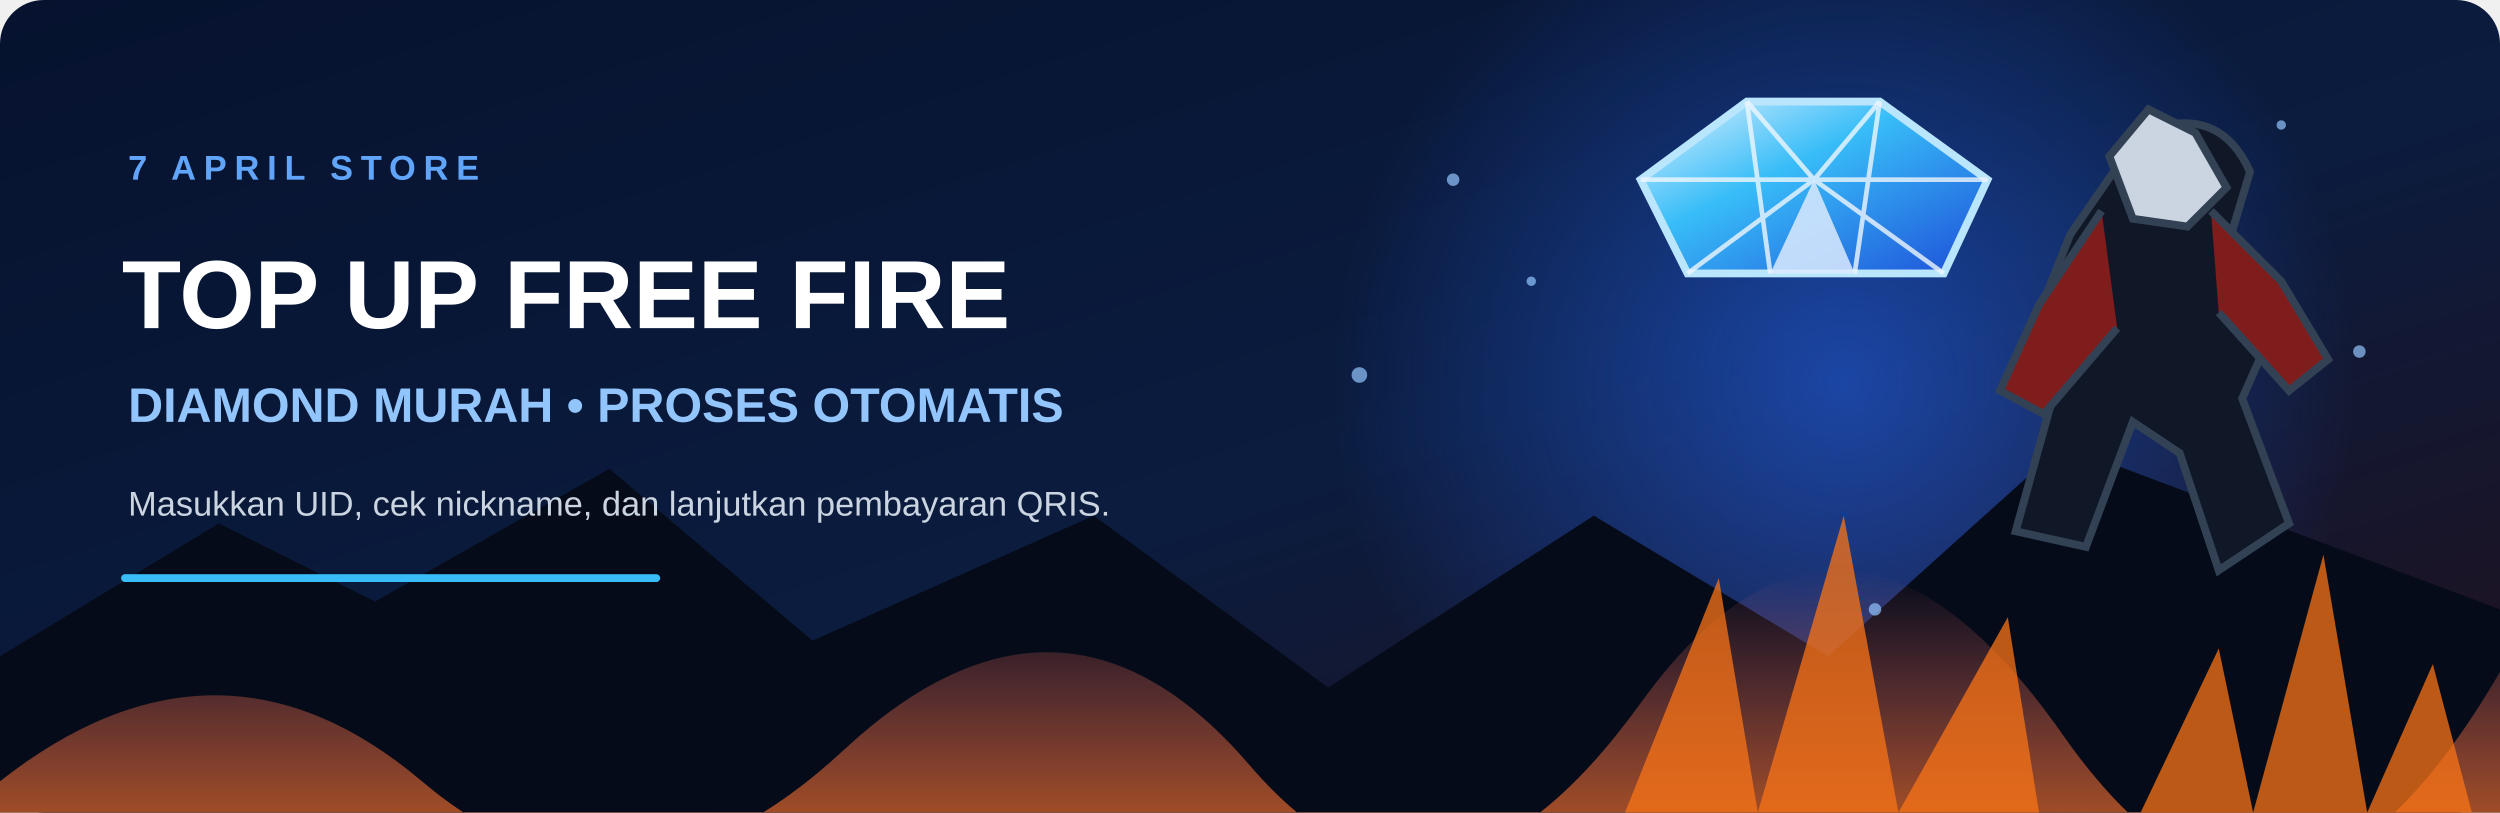
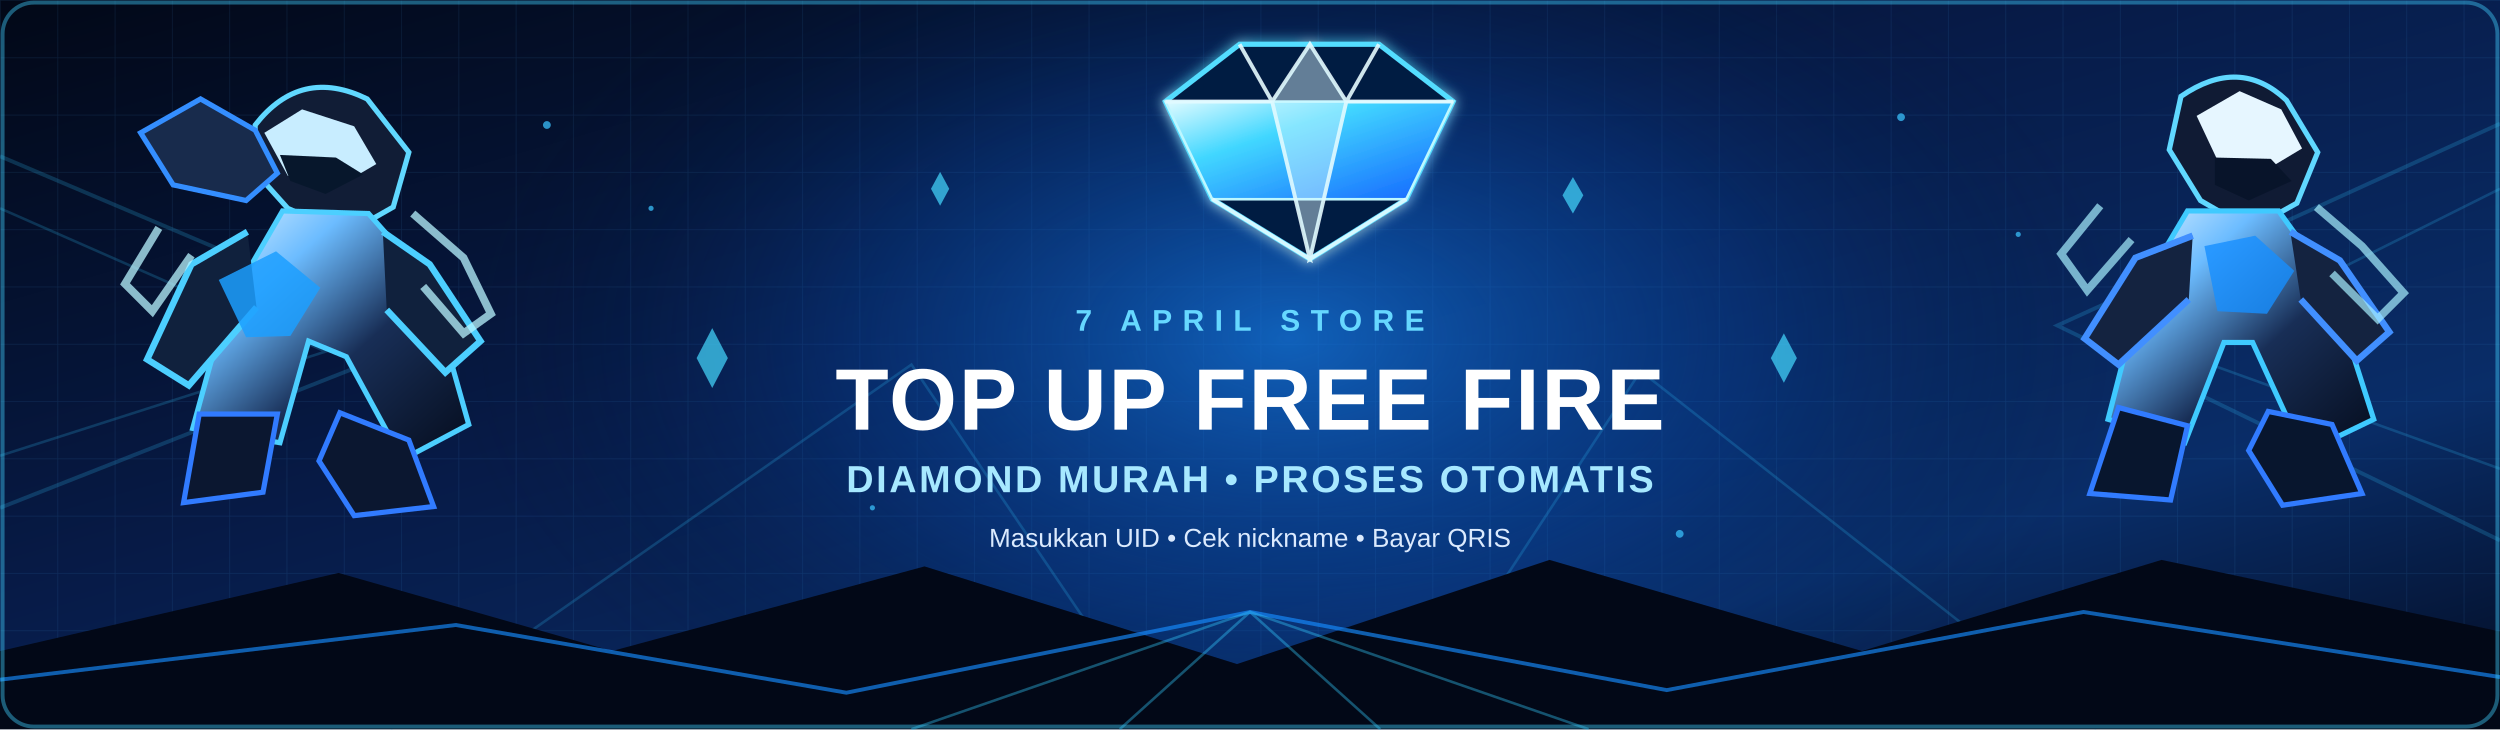
- <svg xmlns="http://www.w3.org/2000/svg" viewBox="0 0 1600 520" role="img" aria-labelledby="title desc">
+ <svg xmlns="http://www.w3.org/2000/svg" viewBox="0 0 1920 560" role="img" aria-labelledby="title desc">
  <defs>
-     <linearGradient id="bg" x1="0" y1="0" x2="1" y2="1">
-       <stop stop-color="#06122e" />
-       <stop offset=".55" stop-color="#0b1c3f" />
-       <stop offset="1" stop-color="#21101b" />
+     <linearGradient id="night" x1="0" y1="0" x2="1" y2="1">
+       <stop stop-color="#020817" />
+       <stop offset=".42" stop-color="#071b48" />
+       <stop offset=".76" stop-color="#092d68" />
+       <stop offset="1" stop-color="#030b20" />
    </linearGradient>
-     <linearGradient id="fire" x1="0" y1="1" x2="0" y2="0">
-       <stop stop-color="#f97316" />
-       <stop offset="1" stop-color="#fb7185" stop-opacity="0" />
+     <radialGradient id="core">
+       <stop stop-color="#147de8" stop-opacity=".7" />
+       <stop offset=".55" stop-color="#0753bd" stop-opacity=".25" />
+       <stop offset="1" stop-color="#00112e" stop-opacity="0" />
+     </radialGradient>
+     <linearGradient id="cyan" x1="0" y1="0" x2="1" y2="1">
+       <stop stop-color="#e0fbff" />
+       <stop offset=".35" stop-color="#42d7ff" />
+       <stop offset="1" stop-color="#1261ff" />
    </linearGradient>
-     <linearGradient id="gem" x1="0" y1="0" x2="1" y2="1">
-       <stop stop-color="#e0f2fe" />
-       <stop offset=".4" stop-color="#38bdf8" />
-       <stop offset="1" stop-color="#1d4ed8" />
+     <linearGradient id="armor" x1="0" y1="0" x2="1" y2="1">
+       <stop stop-color="#e9f7ff" />
+       <stop offset=".28" stop-color="#6cbcff" />
+       <stop offset=".58" stop-color="#182e56" />
+       <stop offset="1" stop-color="#050c1c" />
    </linearGradient>
-     <radialGradient id="glow">
-       <stop stop-color="#2563eb" stop-opacity=".6" />
-       <stop offset="1" stop-color="#2563eb" stop-opacity="0" />
-     </radialGradient>
+     <linearGradient id="violet" x1="0" y1="0" x2="1" y2="1">
+       <stop stop-color="#5ce9ff" />
+       <stop offset="1" stop-color="#795bff" />
+     </linearGradient>
+     <filter id="blur">
+       <feGaussianBlur stdDeviation="24" />
+     </filter>
+     <filter id="glow">
+       <feGaussianBlur stdDeviation="5" result="b" />
+       <feMerge>
+         <feMergeNode in="b" />
+         <feMergeNode in="SourceGraphic" />
+       </feMerge>
+     </filter>
+     <pattern id="grid" width="44" height="44" patternUnits="userSpaceOnUse">
+       <path d="M44 0H0V44" fill="none" stroke="#4ebcff" stroke-opacity=".12" stroke-width="1" />
+     </pattern>
  </defs>
-   <rect width="1600" height="520" rx="28" fill="url(#bg)" />
-   <circle cx="1180" cy="245" r="330" fill="url(#glow)" />
-   <path d="M0 420 140 335 240 385 390 300 520 410 700 330 850 440 1020 330 1170 420 1320 285 1600 390V520H0Z" fill="#050b18" />
-   <path d="M0 500Q140 390 270 500T540 480T800 490T1050 450T1320 470T1600 430V520H0Z" fill="url(#fire)" opacity=".8" />
-   <g fill="#f97316" opacity=".75">
-     <path d="M1040 520l60-150 25 150 55-190 35 190 70-125 20 125z" />
-     <path d="M1370 520l50-105 22 105 45-165 28 165 42-95 25 95z" />
+   <rect width="1920" height="560" fill="url(#night)" />
+   <rect width="1920" height="560" fill="url(#grid)" />
+   <ellipse cx="990" cy="260" rx="650" ry="380" fill="url(#core)" />
+   <g fill="none" stroke="#36c9ff" stroke-opacity=".2">
+     <path d="M0 120 330 260 0 390M1920 95 1580 250 1920 415" stroke-width="3" />
+     <path d="M0 160 250 270 0 350M1920 145 1670 270 1920 360" stroke-width="2" />
+     <path d="M300 560 700 280 890 560M1610 560 1260 285 1080 560" stroke-width="2" />
  </g>
-   <g transform="translate(1050 65)">
-     <path d="M0 50 68 0 153 0 222 50 194 110 30 110Z" fill="url(#gem)" stroke="#bae6fd" stroke-width="5" />
-     <path d="M0 50H222M68 0 83 110M153 0 137 110M68 0 111 50 153 0M30 110 111 50 194 110" fill="none" stroke="#eff6ff" stroke-opacity=".8" stroke-width="3" />
-     <path d="M111 50 83 110 137 110Z" fill="#dbeafe" opacity=".85" />
+   <g opacity=".75" fill="#38bdf8">
+     <circle cx="420" cy="96" r="3" />
+     <circle cx="500" cy="160" r="2" />
+     <circle cx="1460" cy="90" r="3" />
+     <circle cx="1550" cy="180" r="2" />
+     <circle cx="1290" cy="410" r="3" />
+     <circle cx="670" cy="390" r="2" />
  </g>
-   <g transform="translate(1280 65)" fill="#101827" stroke="#334155" stroke-width="5">
-     <path d="M90 20Q140 0 160 45L145 95 175 145 155 190 185 270 140 300 115 225 85 205 55 285 10 275 35 185 25 135 45 85Z" />
-     <path d="M65 70 25 130 0 185 28 200 75 145M135 70 180 115 210 165 185 185 140 135" fill="#7f1d1d" />
-     <path d="M70 35 95 5 125 20 145 55 120 80 85 75Z" fill="#cbd5e1" />
+   <path d="M0 500 260 440 470 500 710 435 950 510 1190 430 1430 500 1660 430 1920 485V560H0Z" fill="#020817" />
+   <path d="M0 522 350 480 650 532 960 470 1280 530 1600 470 1920 520" fill="none" stroke="#168cff" stroke-opacity=".65" stroke-width="3" />
+   <path d="M700 560 960 470 1220 560M860 560 960 470 1060 560" fill="none" stroke="#35cfff" stroke-opacity=".38" stroke-width="2" />
+   <g transform="translate(78 48)">
+     <path d="M118 48Q153 3 204 28L236 69 224 111 187 132 143 112 117 83Z" fill="#111d36" stroke="#60d8ff" stroke-width="4" />
+     <path d="M118 52 76 28 30 54 55 94 111 106 135 85Z" fill="#182b4c" stroke="#348eff" stroke-width="4" />
+     <path d="M139 114 205 116 251 168 282 278 231 305 188 226 159 214 137 292 70 281 95 190Z" fill="url(#armor)" stroke="#4ccfff" stroke-width="4" />
+     <path d="M112 130 69 155 35 228 67 248 119 188M216 130 252 155 291 214 264 238 219 190" fill="#10213d" stroke="#4ccfff" stroke-width="5" />
+     <path d="M125 54 154 36 194 49 211 78 182 95 143 87Z" fill="#c8edff" />
+     <path d="M137 71 180 73 201 86 172 101 145 91Z" fill="#07172c" />
+     <path d="M90 167 134 145 168 173 145 210 111 211Z" fill="#1c9fff" opacity=".85" />
+     <path d="M75 270 135 270 124 330 63 338Z" fill="#0b1730" stroke="#317bff" stroke-width="4" />
+     <path d="M183 269 236 290 255 341 194 348 167 306Z" fill="#0b1730" stroke="#317bff" stroke-width="4" />
+     <path d="M44 127 18 170 39 191 69 148M239 116 278 150 299 193 278 208 247 172" fill="none" stroke="#b8f4ff" stroke-width="6" opacity=".75" />
  </g>
-   <g fill="#93c5fd" opacity=".7">
-     <circle cx="930" cy="115" r="4" />
-     <circle cx="980" cy="180" r="3" />
-     <circle cx="870" cy="240" r="5" />
-     <circle cx="1460" cy="80" r="3" />
-     <circle cx="1510" cy="225" r="4" />
-     <circle cx="1200" cy="390" r="4" />
+   <g transform="translate(1575 38)">
+     <path d="M100 36Q145 5 181 39L205 79 189 118 153 138 115 116 91 77Z" fill="#101b34" stroke="#60d8ff" stroke-width="4" />
+     <path d="M112 51 145 32 177 46 193 76 163 94 128 85Z" fill="#e6f6ff" />
+     <path d="M126 83 169 84 185 101 152 116 126 104Z" fill="#08142a" />
+     <path d="M105 124 175 124 214 178 248 284 194 310 155 225 133 225 103 302 44 284 70 183Z" fill="url(#armor)" stroke="#3fcaff" stroke-width="4" />
+     <path d="M109 143 65 160 26 222 52 242 106 192M184 140 222 162 260 217 235 239 192 192" fill="#142340" stroke="#418fff" stroke-width="5" />
+     <path d="M118 151 157 143 187 170 166 203 128 201Z" fill="#168eff" opacity=".8" />
+     <path d="M52 275 105 289 92 346 30 341Z" fill="#08162e" stroke="#317bff" stroke-width="4" />
+     <path d="M167 278 216 288 239 341 178 350 152 308Z" fill="#08162e" stroke="#317bff" stroke-width="4" />
+     <path d="M38 120 8 157 28 185 62 146M204 121 239 151 271 187 251 207 216 172" fill="none" stroke="#a6f0ff" stroke-width="6" opacity=".7" />
  </g>
-   <g font-family="Arial,Helvetica,sans-serif" fill="#fff">
-     <text x="82" y="115" font-size="22" font-weight="700" letter-spacing="5" fill="#60a5fa">7 APRIL STORE</text>
-     <text x="78" y="210" font-size="62" font-weight="900">TOP UP FREE FIRE</text>
-     <text x="82" y="270" font-size="31" font-weight="700" fill="#93c5fd">DIAMOND MURAH • PROSES OTOMATIS</text>
-     <text x="82" y="330" font-size="22" fill="#cbd5e1">Masukkan UID, cek nickname, dan lanjutkan pembayaran QRIS.</text>
+   <g transform="translate(865 34)" filter="url(#glow)">
+     <path d="M30 44 87 0H194L251 44 215 119 141 165 66 119Z" fill="#061a42" stroke="#53ddff" stroke-width="4" />
+     <path d="M30 44H251L215 119H66Z" fill="url(#cyan)" stroke="#bdf7ff" stroke-width="2" />
+     <path d="M87 0 112 44 141 165 66 119M194 0 169 44 141 165 215 119M30 44 112 44 141 0 169 44 251 44" fill="none" stroke="#e3fbff" stroke-opacity=".9" stroke-width="3" />
+     <path d="M112 44 141 0 169 44 141 165Z" fill="#d8f9ff" fill-opacity=".45" />
  </g>
-   <path d="M80 370H420" stroke="#38bdf8" stroke-width="5" stroke-linecap="round" />
+   <g font-family="Arial,Helvetica,sans-serif">
+     <text x="960" y="254" text-anchor="middle" fill="#66d8ff" font-size="23" font-weight="800" letter-spacing="8">7 APRIL STORE</text>
+     <text x="960" y="330" text-anchor="middle" fill="#ffffff" font-size="67" font-weight="900" letter-spacing="1.5">TOP UP FREE FIRE</text>
+     <text x="960" y="378" text-anchor="middle" fill="#a7e8ff" font-size="29" font-weight="800" letter-spacing="2">DIAMOND MURAH • PROSES OTOMATIS</text>
+     <text x="960" y="420" text-anchor="middle" fill="#dbeafe" font-size="20">Masukkan UID • Cek nickname • Bayar QRIS</text>
+   </g>
+   <g filter="url(#glow)">
+     <path d="M730 445H1190" stroke="#25d7ff" stroke-width="4" stroke-linecap="round" />
+     <path d="M870 445H1050" stroke="#fff" stroke-opacity=".85" stroke-width="2" stroke-linecap="round" />
+   </g>
+   <g fill="#45d9ff" opacity=".7">
+     <path d="M535 275l12-23 12 23-12 23Z" />
+     <path d="M1360 275l10-19 10 19-10 19Z" />
+     <path d="M715 145l7-13 7 13-7 13Z" />
+     <path d="M1200 150l8-14 8 14-8 14Z" />
+   </g>
+   <rect x="2" y="2" width="1916" height="556" rx="24" fill="none" stroke="#41cfff" stroke-opacity=".42" stroke-width="3" />
</svg>
